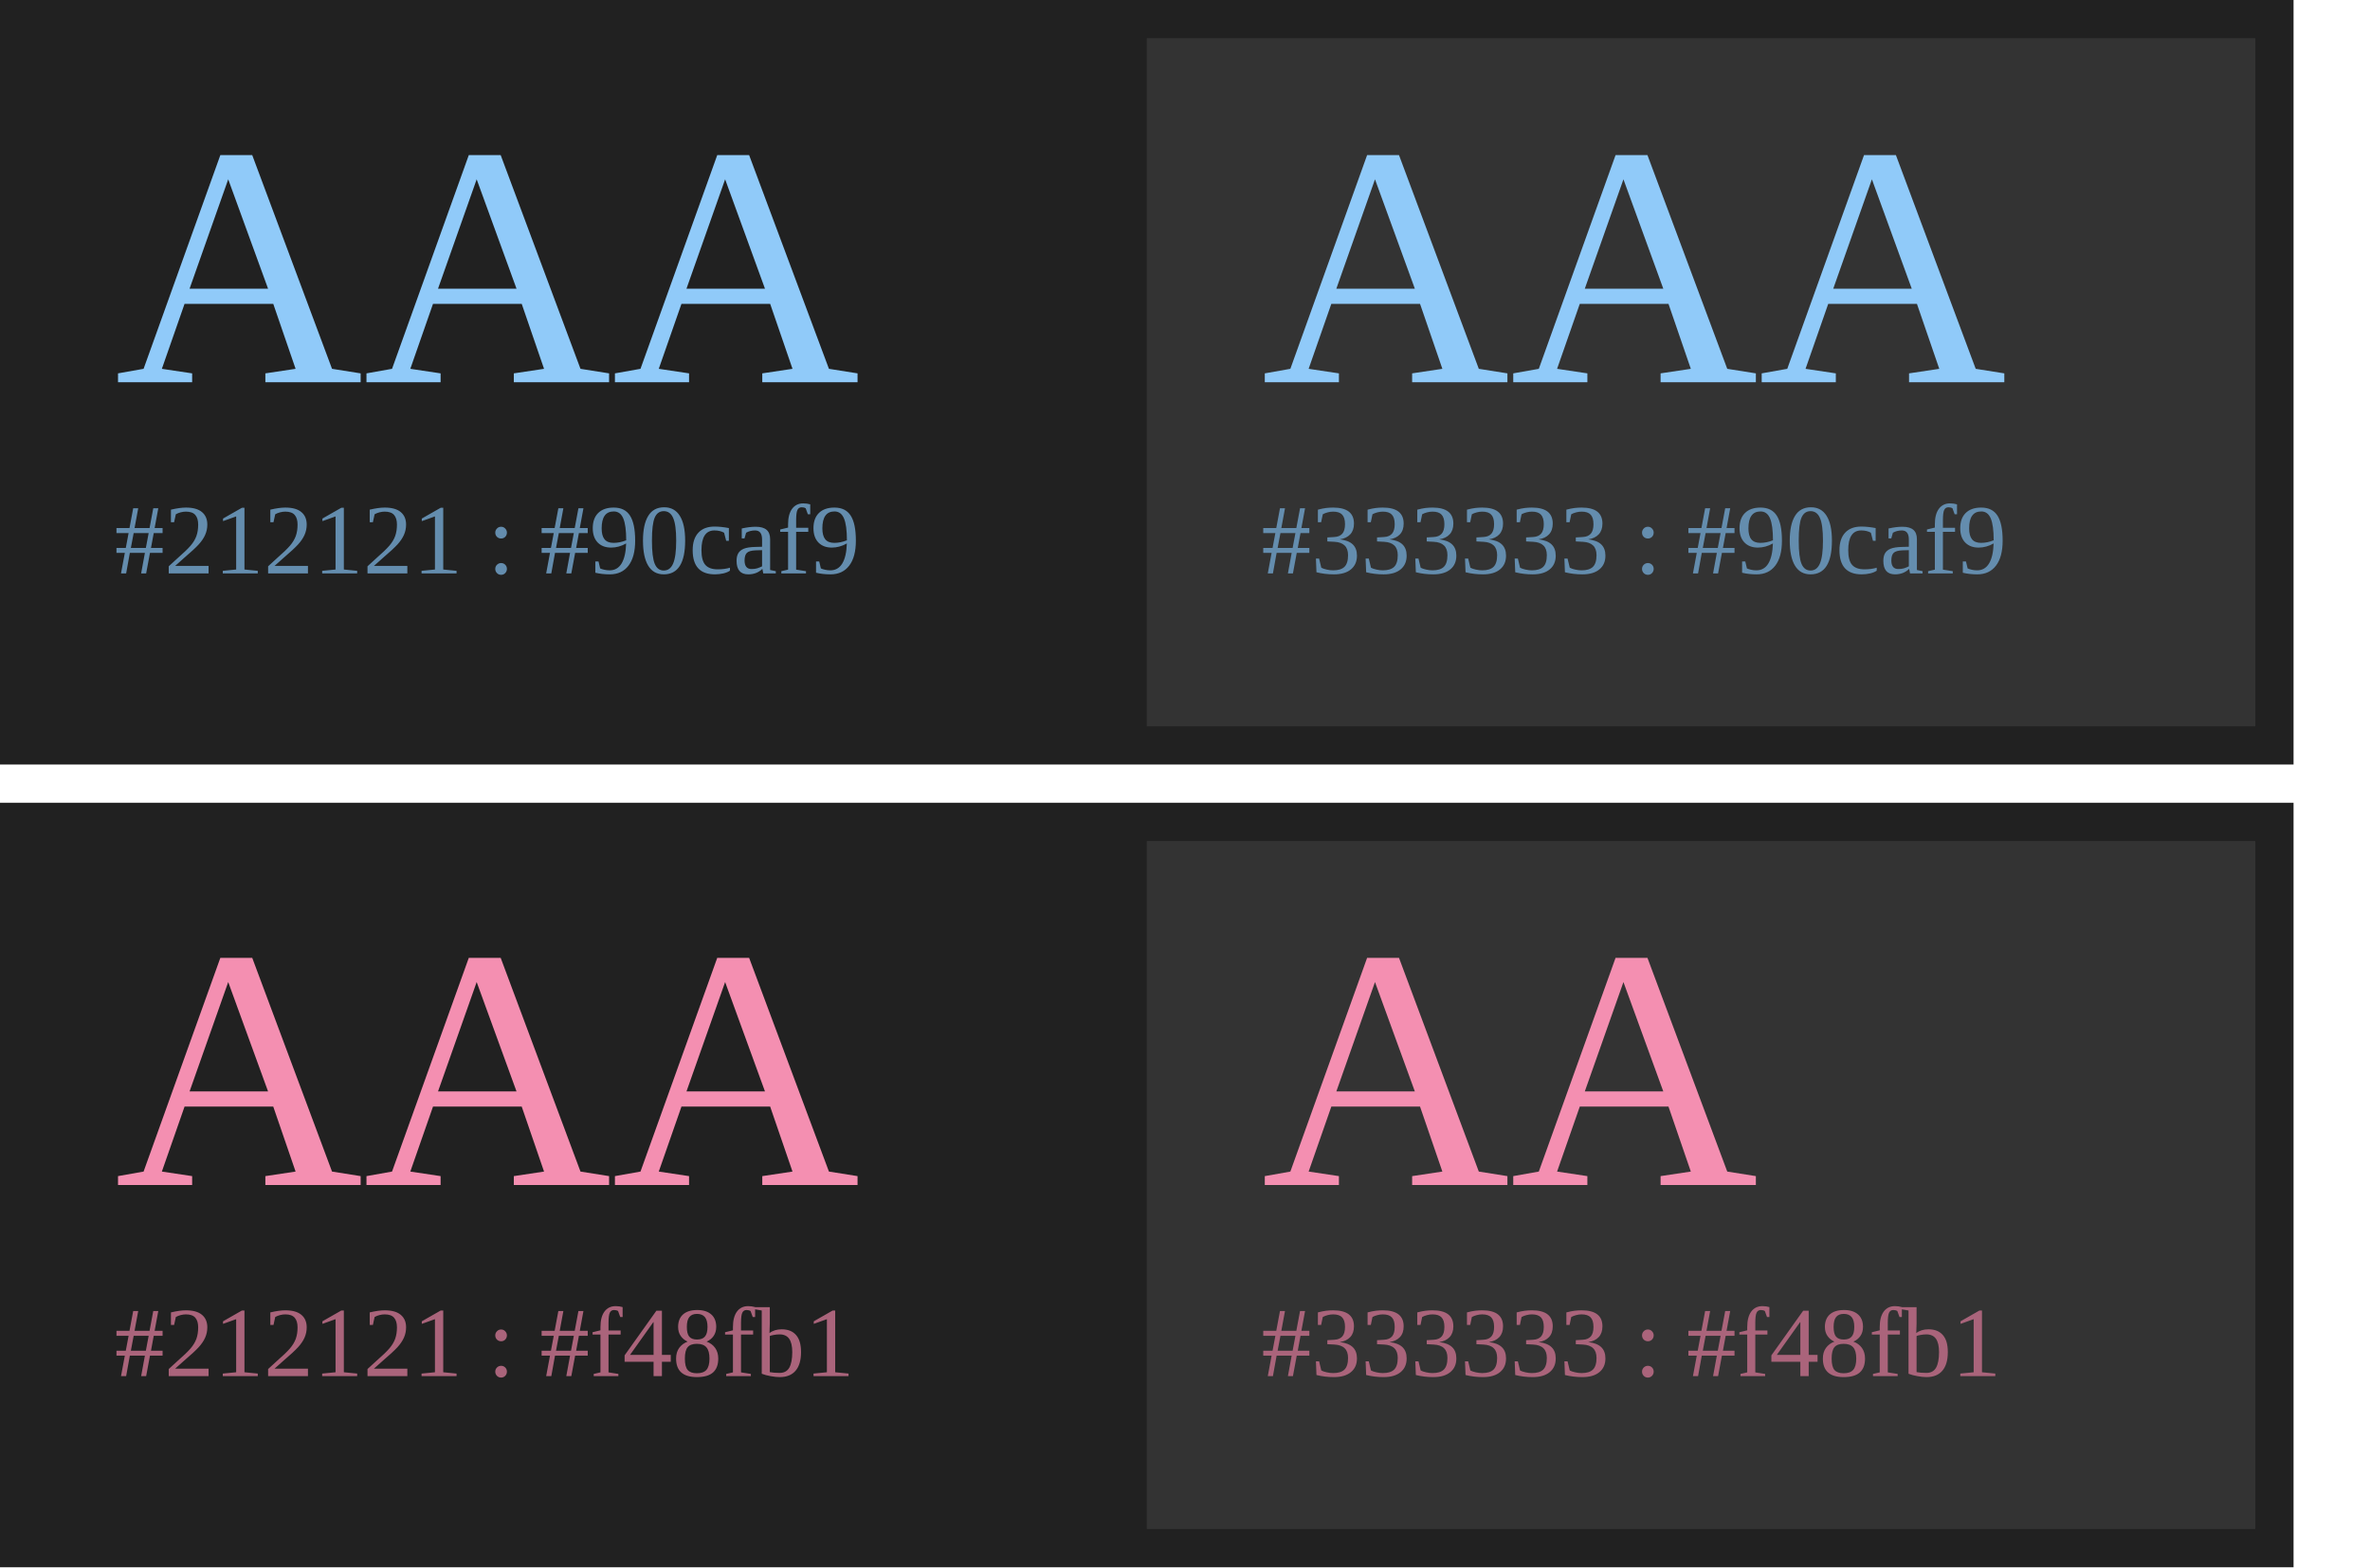
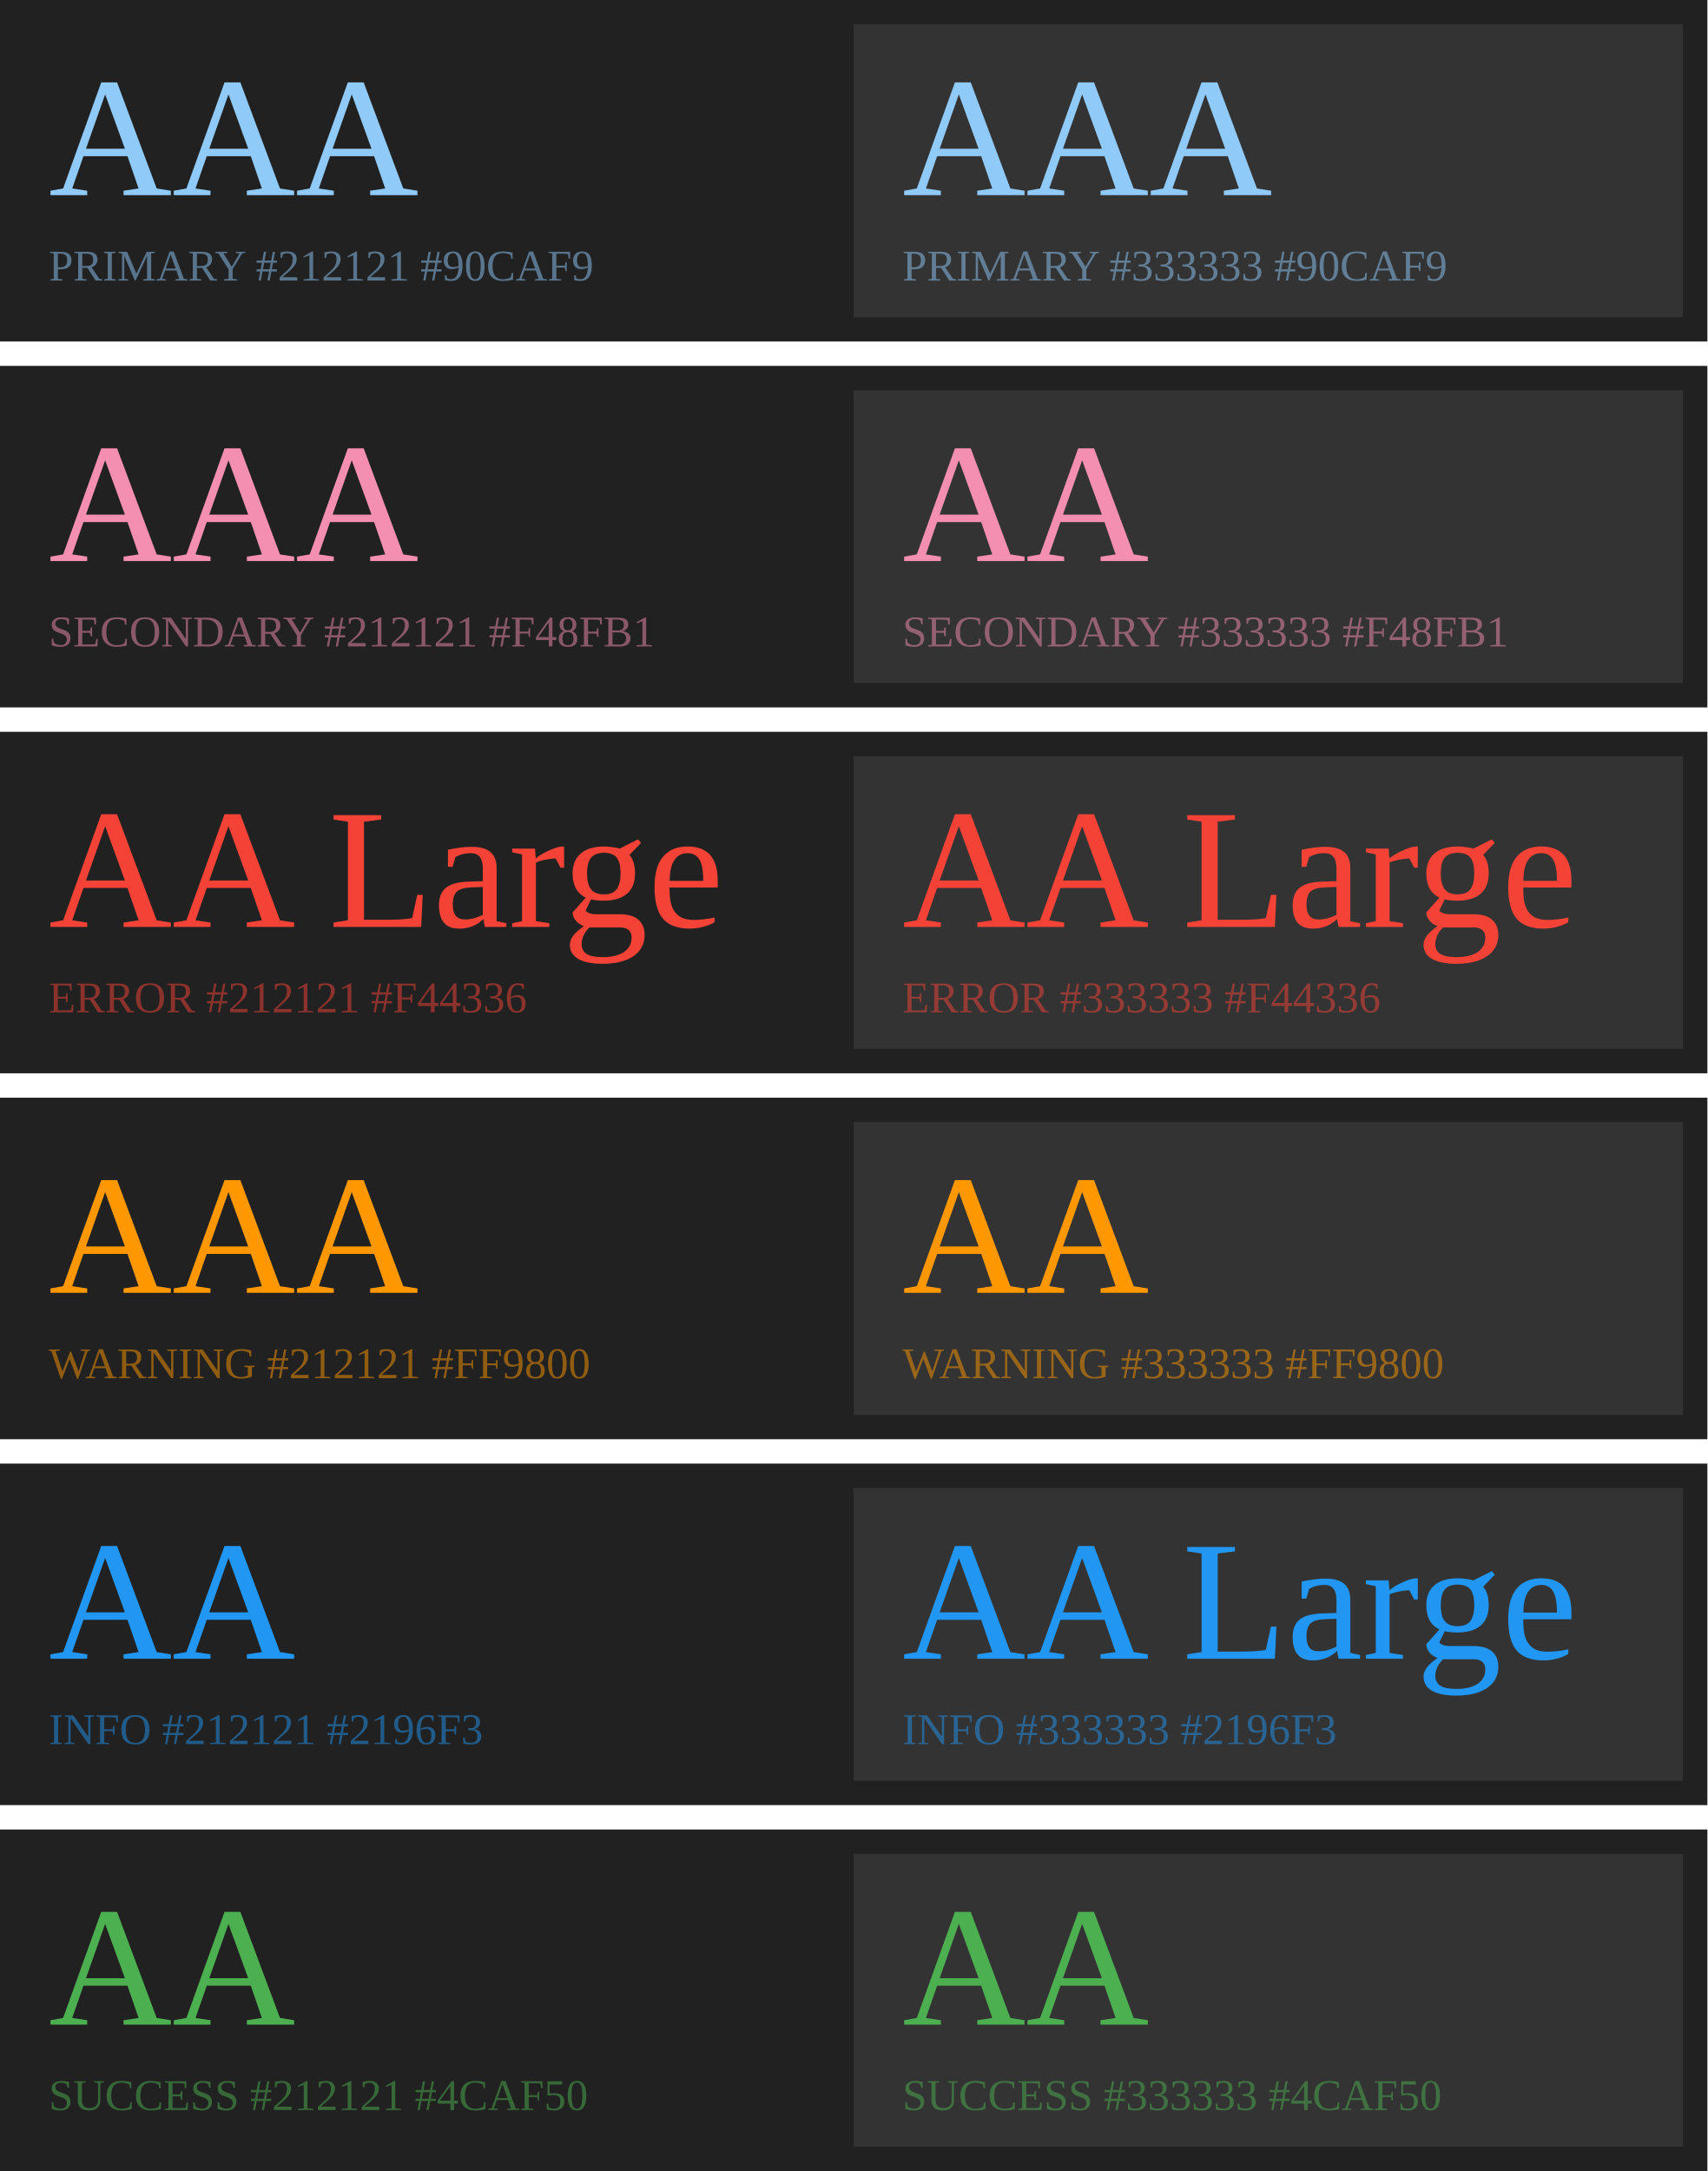
- <svg xmlns="http://www.w3.org/2000/svg" version="1.1" width="620" height="410" data-reactroot="">
+ <svg xmlns="http://www.w3.org/2000/svg" version="1.1" width="700" height="890" data-reactroot="">
  <style>
            text {
              font-family: "Times New Roman", Times, serif;
            }
          </style>
  <g transform="translate(0 0)">
-     <rect width="600" height="200" fill="#212121" />
-     <text x="30" y="100" font-size="90" fill="#90caf9">AAA</text>
-     <text x="30" y="150" font-size="26" fill="rgb(100, 141, 174)">#212121 : #90caf9</text>
-     <rect x="300" y="10" width="290" height="180" fill="#333333" />
-     <text x="330" y="100" font-size="90" fill="#90caf9">AAA</text>
-     <text x="330" y="150" font-size="26" fill="rgb(100, 141, 174)">#333333 : #90caf9</text>
+     <rect width="700" height="140" fill="#212121" />
+     <text x="20" y="80" font-size="70" fill="#90caf9">AAA</text>
+     <text x="20" y="115" font-size="18" fill="#90caf9" opacity="0.5">PRIMARY #212121 #90CAF9</text>
+     <rect x="350" y="10" width="340" height="120" fill="#333333" />
+     <text x="370" y="80" font-size="70" fill="#90caf9">AAA</text>
+     <text x="370" y="115" font-size="18" fill="#90caf9" opacity="0.5">PRIMARY #333333 #90CAF9</text>
  </g>
-   <g transform="translate(0 210)">
-     <rect width="600" height="200" fill="#212121" />
-     <text x="30" y="100" font-size="90" fill="#f48fb1">AAA</text>
-     <text x="30" y="150" font-size="26" fill="rgb(170, 100, 123)">#212121 : #f48fb1</text>
-     <rect x="300" y="10" width="290" height="180" fill="#333333" />
-     <text x="330" y="100" font-size="90" fill="#f48fb1">AA</text>
-     <text x="330" y="150" font-size="26" fill="rgb(170, 100, 123)">#333333 : #f48fb1</text>
+   <g transform="translate(0 150)">
+     <rect width="700" height="140" fill="#212121" />
+     <text x="20" y="80" font-size="70" fill="#f48fb1">AAA</text>
+     <text x="20" y="115" font-size="18" fill="#f48fb1" opacity="0.5">SECONDARY #212121 #F48FB1</text>
+     <rect x="350" y="10" width="340" height="120" fill="#333333" />
+     <text x="370" y="80" font-size="70" fill="#f48fb1">AA</text>
+     <text x="370" y="115" font-size="18" fill="#f48fb1" opacity="0.5">SECONDARY #333333 #F48FB1</text>
+   </g>
+   <g transform="translate(0 300)">
+     <rect width="700" height="140" fill="#212121" />
+     <text x="20" y="80" font-size="70" fill="#f44336">AA Large</text>
+     <text x="20" y="115" font-size="18" fill="#f44336" opacity="0.5">ERROR #212121 #F44336</text>
+     <rect x="350" y="10" width="340" height="120" fill="#333333" />
+     <text x="370" y="80" font-size="70" fill="#f44336">AA Large</text>
+     <text x="370" y="115" font-size="18" fill="#f44336" opacity="0.5">ERROR #333333 #F44336</text>
+   </g>
+   <g transform="translate(0 450)">
+     <rect width="700" height="140" fill="#212121" />
+     <text x="20" y="80" font-size="70" fill="#ff9800">AAA</text>
+     <text x="20" y="115" font-size="18" fill="#ff9800" opacity="0.5">WARNING #212121 #FF9800</text>
+     <rect x="350" y="10" width="340" height="120" fill="#333333" />
+     <text x="370" y="80" font-size="70" fill="#ff9800">AA</text>
+     <text x="370" y="115" font-size="18" fill="#ff9800" opacity="0.5">WARNING #333333 #FF9800</text>
+   </g>
+   <g transform="translate(0 600)">
+     <rect width="700" height="140" fill="#212121" />
+     <text x="20" y="80" font-size="70" fill="#2196f3">AA</text>
+     <text x="20" y="115" font-size="18" fill="#2196f3" opacity="0.5">INFO #212121 #2196F3</text>
+     <rect x="350" y="10" width="340" height="120" fill="#333333" />
+     <text x="370" y="80" font-size="70" fill="#2196f3">AA Large</text>
+     <text x="370" y="115" font-size="18" fill="#2196f3" opacity="0.5">INFO #333333 #2196F3</text>
+   </g>
+   <g transform="translate(0 750)">
+     <rect width="700" height="140" fill="#212121" />
+     <text x="20" y="80" font-size="70" fill="#4caf50">AA</text>
+     <text x="20" y="115" font-size="18" fill="#4caf50" opacity="0.5">SUCCESS #212121 #4CAF50</text>
+     <rect x="350" y="10" width="340" height="120" fill="#333333" />
+     <text x="370" y="80" font-size="70" fill="#4caf50">AA</text>
+     <text x="370" y="115" font-size="18" fill="#4caf50" opacity="0.5">SUCCESS #333333 #4CAF50</text>
  </g>
</svg>
